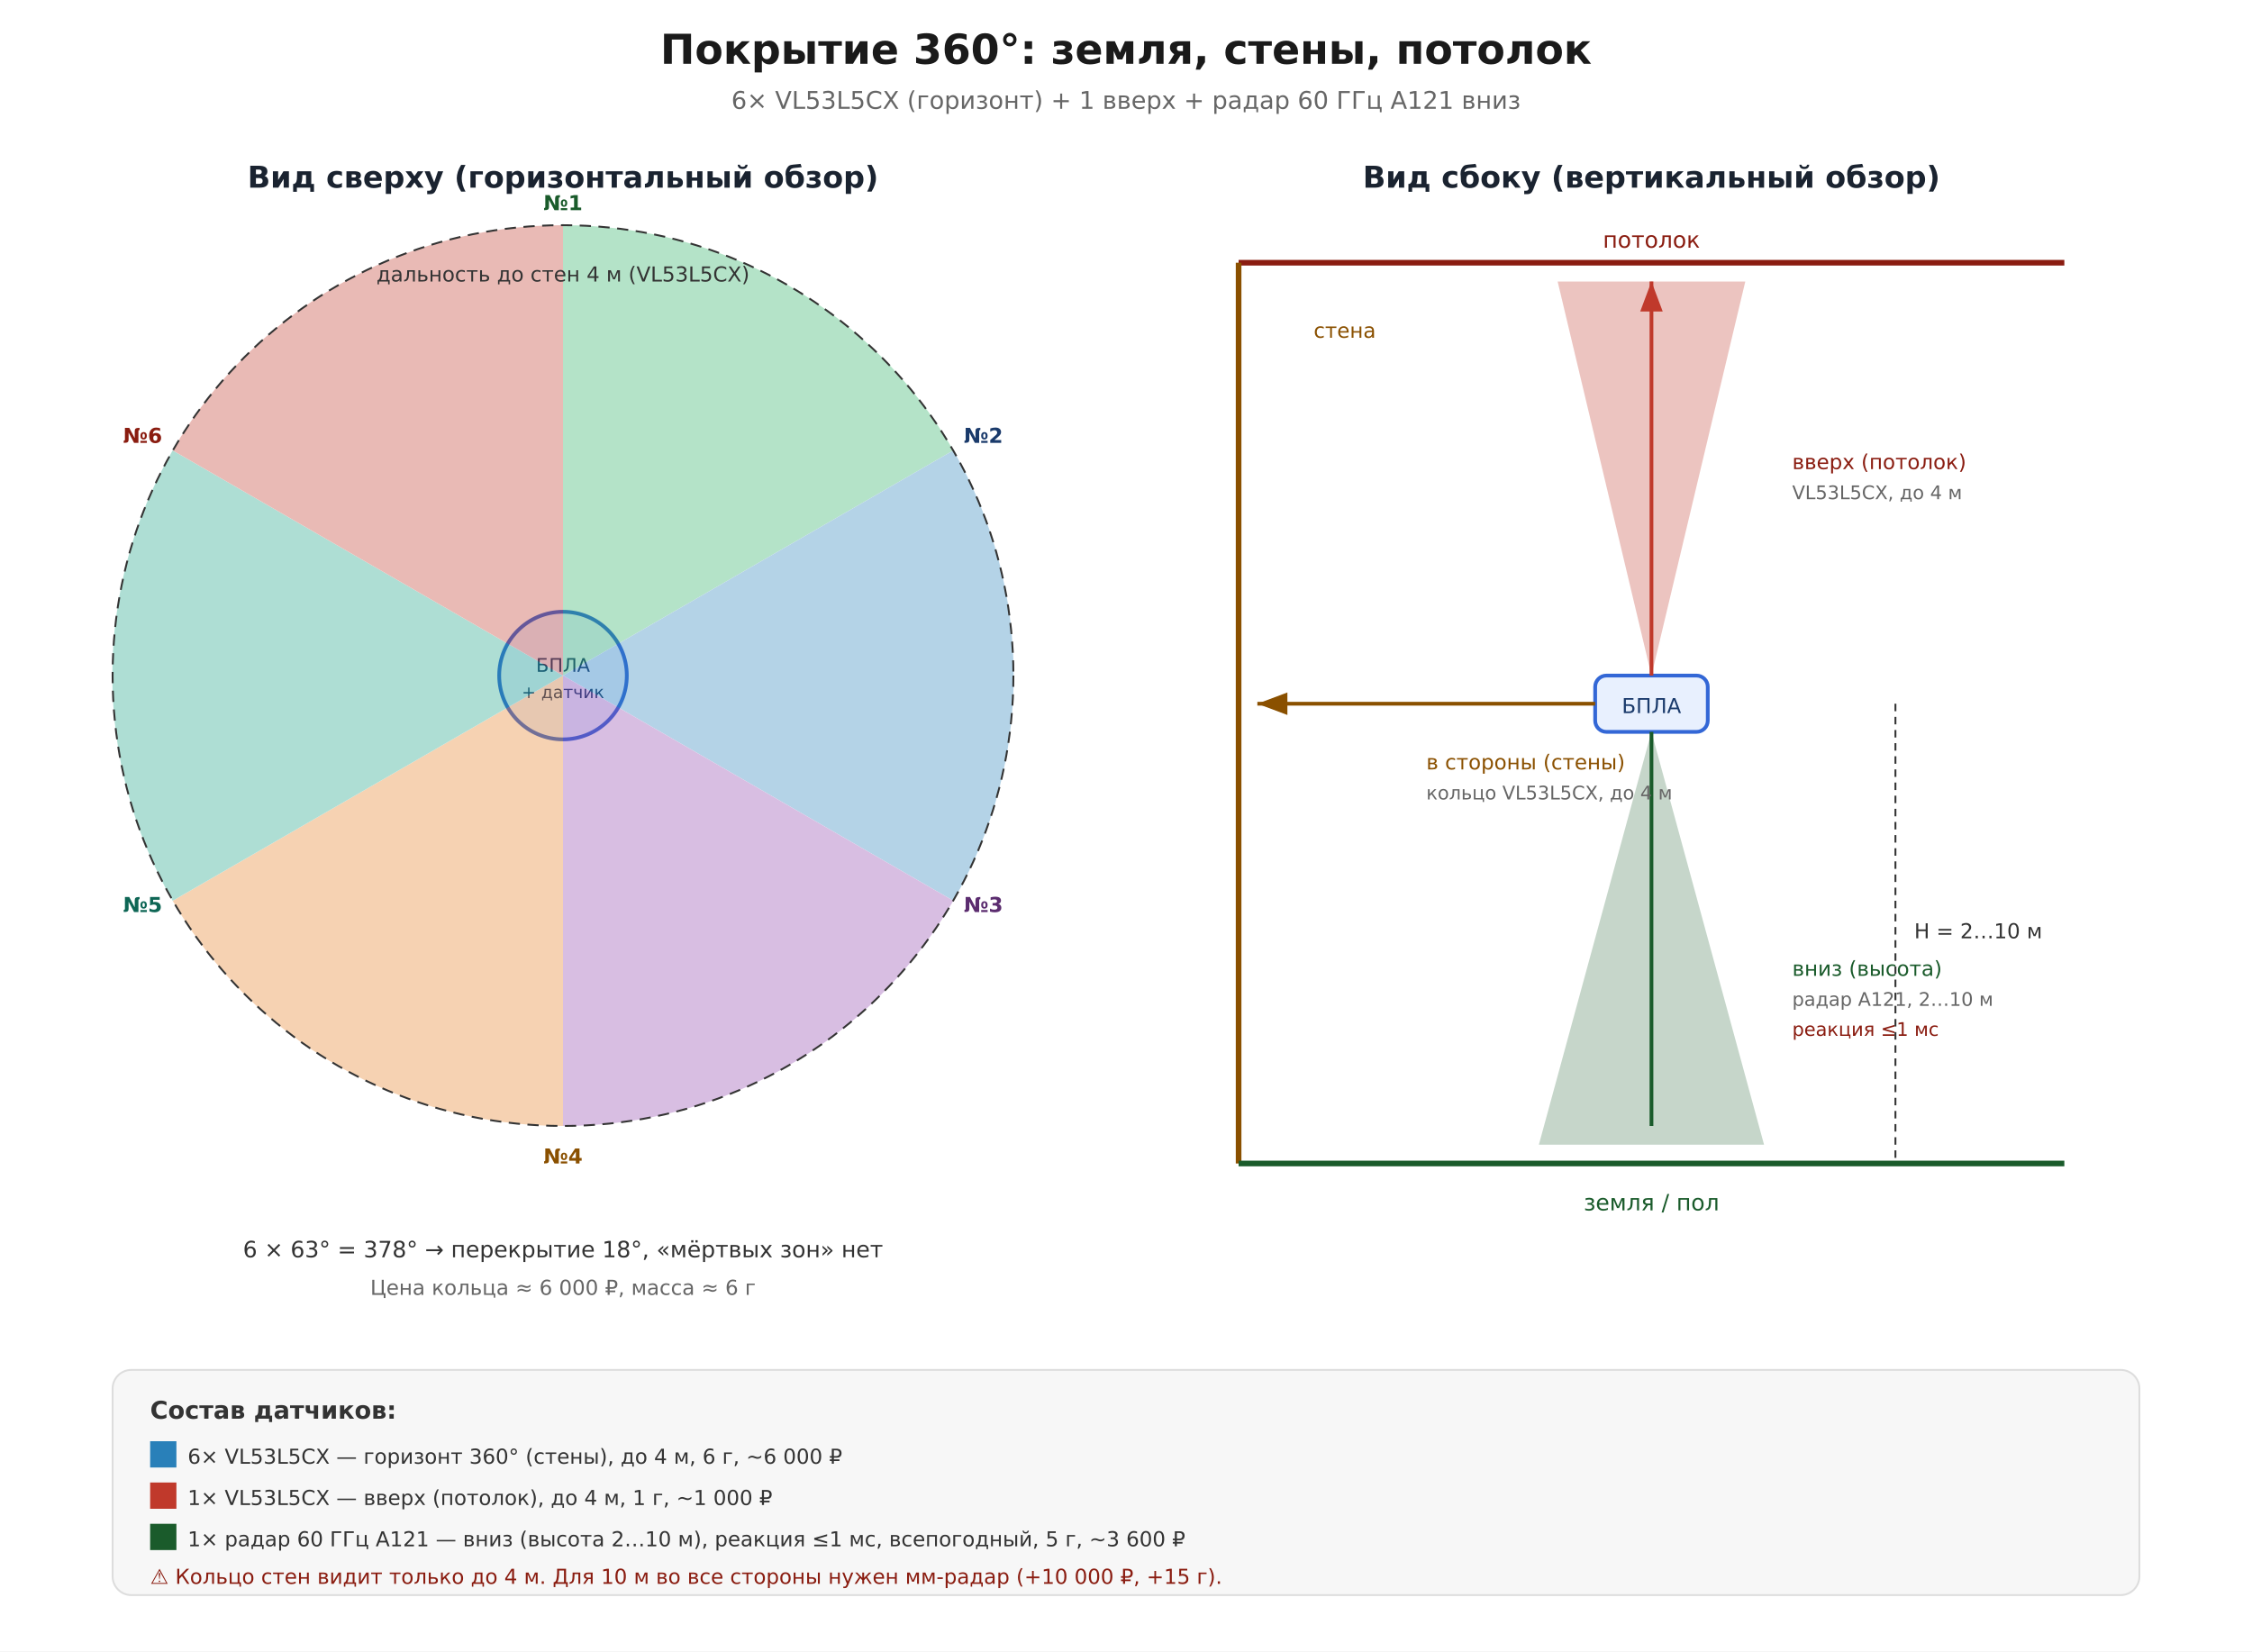
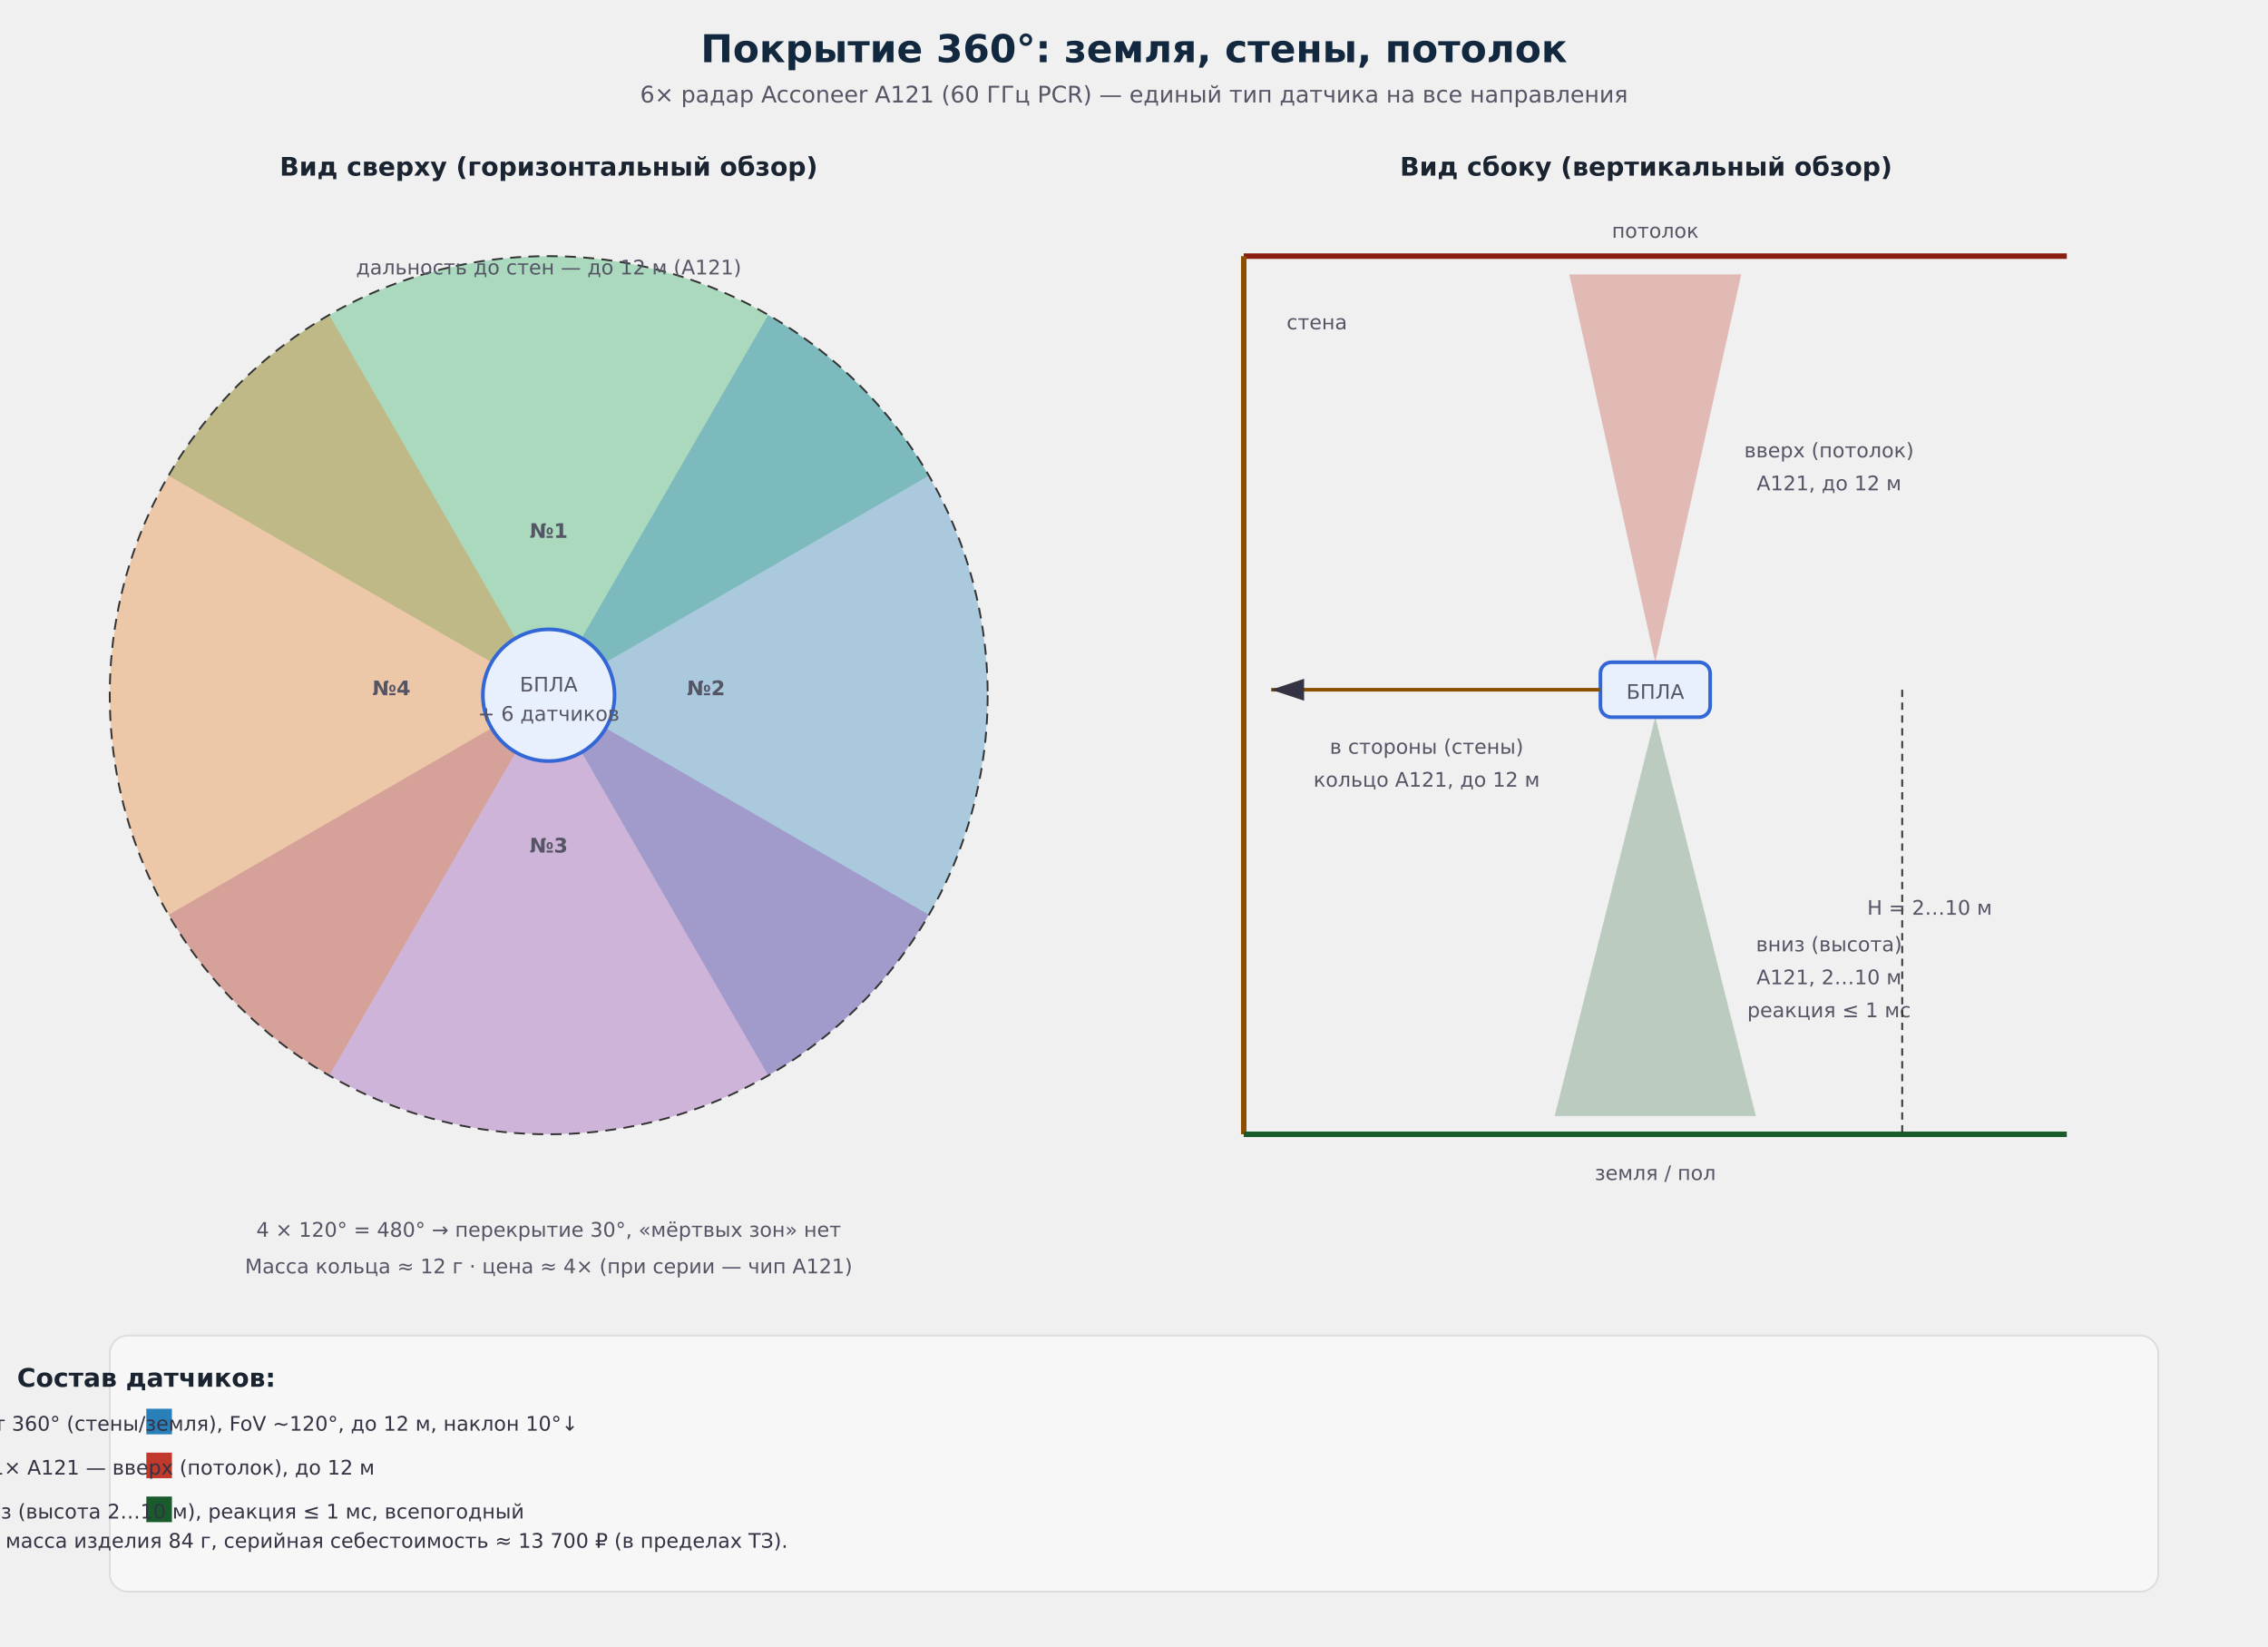
- <svg xmlns="http://www.w3.org/2000/svg" width="1200" height="880" viewBox="0 0 1200 880" font-family="DejaVu Sans, Arial, sans-serif">
-   <rect width="1200" height="880" fill="#ffffff" />
-   <text x="600" y="34" font-size="22" font-weight="bold" text-anchor="middle" fill="#1a1a1a">Покрытие 360°: земля, стены, потолок</text>
-   <text x="600" y="58" font-size="13" text-anchor="middle" fill="#666">6× VL53L5CX (горизонт) + 1 вверх + радар 60 ГГц A121 вниз</text>
-   <text x="300" y="100" font-size="16" font-weight="bold" text-anchor="middle" fill="#1a2330">Вид сверху (горизонтальный обзор)</text>
-   <circle cx="300" cy="360" r="34" fill="#e8f0fe" stroke="#3367d6" stroke-width="2" />
-   <text x="300" y="358" font-size="10" text-anchor="middle" fill="#1a3a6b">БПЛА</text>
-   <text x="300" y="372" font-size="9" text-anchor="middle" fill="#1a3a6b">+ датчик</text>
-   <g opacity="0.35">
-     <path d="M300,360 L300,120 A240,240 0 0 1 508,240 Z" fill="#27ae60" />
-     <path d="M300,360 L508,240 A240,240 0 0 1 508,480 Z" fill="#2980b9" />
-     <path d="M300,360 L508,480 A240,240 0 0 1 300,600 Z" fill="#8e44ad" />
-     <path d="M300,360 L300,600 A240,240 0 0 1 92,480 Z" fill="#e67e22" />
-     <path d="M300,360 L92,480 A240,240 0 0 1 92,240 Z" fill="#16a085" />
-     <path d="M300,360 L92,240 A240,240 0 0 1 300,120 Z" fill="#c0392b" />
-   </g>
-   <g font-size="11" font-weight="bold" text-anchor="middle">
-     <text x="300" y="112" fill="#1a5b2b">№1</text>
-     <text x="524" y="236" fill="#1a3a6b">№2</text>
-     <text x="524" y="486" fill="#5b2c6f">№3</text>
-     <text x="300" y="620" fill="#8a5000">№4</text>
-     <text x="76" y="486" fill="#0e6655">№5</text>
-     <text x="76" y="236" fill="#8a1c10">№6</text>
-   </g>
-   <circle cx="300" cy="360" r="240" fill="none" stroke="#333" stroke-width="1" stroke-dasharray="6 4" />
-   <text x="300" y="150" font-size="11" text-anchor="middle" fill="#333">дальность до стен 4 м (VL53L5CX)</text>
-   <text x="300" y="670" font-size="12" text-anchor="middle" fill="#333">6 × 63° = 378° → перекрытие 18°, «мёртвых зон» нет</text>
-   <text x="300" y="690" font-size="11" text-anchor="middle" fill="#666">Цена кольца ≈ 6 000 ₽, масса ≈ 6 г</text>
-   <text x="880" y="100" font-size="16" font-weight="bold" text-anchor="middle" fill="#1a2330">Вид сбоку (вертикальный обзор)</text>
-   <line x1="660" y1="140" x2="1100" y2="140" stroke="#8a1c10" stroke-width="3" />
-   <text x="880" y="132" font-size="12" text-anchor="middle" fill="#8a1c10">потолок</text>
-   <line x1="660" y1="140" x2="660" y2="620" stroke="#8a5000" stroke-width="3" />
-   <text x="700" y="180" font-size="11" fill="#8a5000">стена</text>
-   <line x1="660" y1="620" x2="1100" y2="620" stroke="#1a5b2b" stroke-width="3" />
-   <text x="880" y="645" font-size="12" text-anchor="middle" fill="#1a5b2b">земля / пол</text>
-   <rect x="850" y="360" width="60" height="30" rx="6" fill="#e8f0fe" stroke="#3367d6" stroke-width="2" />
-   <text x="880" y="380" font-size="11" text-anchor="middle" fill="#1a3a6b">БПЛА</text>
-   <path d="M880,360 L830,150 L930,150 Z" fill="#c0392b" opacity="0.3" />
-   <line x1="880" y1="360" x2="880" y2="150" stroke="#c0392b" stroke-width="2" marker-end="url(#a2)" />
-   <text x="955" y="250" font-size="11" fill="#8a1c10">вверх (потолок)</text>
-   <text x="955" y="266" font-size="10" fill="#666">VL53L5CX, до 4 м</text>
-   <path d="M880,390 L820,610 L940,610 Z" fill="#1a5b2b" opacity="0.25" />
-   <line x1="880" y1="390" x2="880" y2="600" stroke="#1a5b2b" stroke-width="2" />
-   <text x="955" y="520" font-size="11" fill="#1a5b2b">вниз (высота)</text>
-   <text x="955" y="536" font-size="10" fill="#666">радар A121, 2…10 м</text>
-   <text x="955" y="552" font-size="10" fill="#8a1c10">реакция ≤1 мс</text>
-   <line x1="850" y1="375" x2="670" y2="375" stroke="#8a5000" stroke-width="2" marker-end="url(#a3)" />
-   <text x="760" y="410" font-size="11" fill="#8a5000">в стороны (стены)</text>
-   <text x="760" y="426" font-size="10" fill="#666">кольцо VL53L5CX, до 4 м</text>
-   <line x1="1010" y1="375" x2="1010" y2="620" stroke="#333" stroke-width="1" stroke-dasharray="4 3" />
-   <text x="1020" y="500" font-size="11" fill="#333">H = 2…10 м</text>
+ <svg xmlns="http://www.w3.org/2000/svg" width="1240" height="900" viewBox="0 0 1240 900" font-family="DejaVu Sans, Arial, sans-serif">
  <defs>
-     <marker id="a2" markerWidth="10" markerHeight="10" refX="8" refY="3" orient="auto">
-       <path d="M0,0 L8,3 L0,6 z" fill="#c0392b" />
+     <marker id="arw" markerWidth="10" markerHeight="10" refX="9" refY="3" orient="auto">
+       <path d="M0,0 L9,3 L0,6 z" fill="#334" />
    </marker>
-     <marker id="a3" markerWidth="10" markerHeight="10" refX="8" refY="3" orient="auto">
-       <path d="M0,0 L8,3 L0,6 z" fill="#8a5000" />
-     </marker>
+     <style>
+       .box{fill:#eef4fb;stroke:#2b5f9e;stroke-width:2}
+       .box2{fill:#fdf1e6;stroke:#c07a2b;stroke-width:2}
+       .box3{fill:#eafaf0;stroke:#2f8f52;stroke-width:2}
+       .box4{fill:#fdeaea;stroke:#b33;stroke-width:2}
+       .t{font-size:14px;fill:#1a2330;text-anchor:middle;font-weight:bold}
+       .ts{font-size:11px;fill:#556;text-anchor:middle}
+       .wire{stroke:#334;stroke-width:2;fill:none;marker-end:url(#arw)}
+       .title{font-size:21px;font-weight:bold;fill:#12283f;text-anchor:middle}
+       .sub{font-size:12.5px;fill:#556;text-anchor:middle}
+       .lbl{font-size:11px;fill:#334;text-anchor:middle}
+     </style>
  </defs>
-   <rect x="60" y="730" width="1080" height="120" rx="10" fill="#f7f7f7" stroke="#ddd" />
-   <text x="80" y="756" font-size="13" font-weight="bold" fill="#333">Состав датчиков:</text>
-   <rect x="80" y="768" width="14" height="14" fill="#2980b9" />
-   <text x="100" y="780" font-size="11" fill="#333">6× VL53L5CX — горизонт 360° (стены), до 4 м, 6 г, ~6 000 ₽</text>
-   <rect x="80" y="790" width="14" height="14" fill="#c0392b" />
-   <text x="100" y="802" font-size="11" fill="#333">1× VL53L5CX — вверх (потолок), до 4 м, 1 г, ~1 000 ₽</text>
-   <rect x="80" y="812" width="14" height="14" fill="#1a5b2b" />
-   <text x="100" y="824" font-size="11" fill="#333">1× радар 60 ГГц A121 — вниз (высота 2…10 м), реакция ≤1 мс, всепогодный, 5 г, ~3 600 ₽</text>
-   <text x="80" y="844" font-size="11" fill="#8a1c10">⚠️ Кольцо стен видит только до 4 м. Для 10 м во все стороны нужен мм-радар (+10 000 ₽, +15 г).</text>
+   <text x="620" y="34" class="title">Покрытие 360°: земля, стены, потолок</text>
+   <text x="620" y="56" class="sub">6× радар Acconeer A121 (60 ГГц PCR) — единый тип датчика на все направления</text>
+   <text x="300" y="96" class="t" font-size="15">Вид сверху (горизонтальный обзор)</text>
+   <path d="M300.0,380.0 L92.2,260.0 A240,240 0 0 1 507.8,260.0 Z" fill="#27ae60" opacity="0.35" />
+   <path d="M300.0,380.0 L420.0,172.2 A240,240 0 0 1 420.0,587.8 Z" fill="#2980b9" opacity="0.35" />
+   <path d="M300.0,380.0 L507.8,500.0 A240,240 0 0 1 92.2,500.0 Z" fill="#8e44ad" opacity="0.35" />
+   <path d="M300.0,380.0 L180.0,587.8 A240,240 0 0 1 180.0,172.2 Z" fill="#e67e22" opacity="0.35" />
+   <circle cx="300" cy="380" r="36" fill="#e8f0fe" stroke="#3367d6" stroke-width="2" />
+   <text x="300" y="378" class="ts" font-size="10">БПЛА</text>
+   <text x="300" y="394" class="ts" font-size="9">+ 6 датчиков</text>
+   <text x="300.0" y="294.0" class="ts" font-weight="bold" font-size="12">№1</text>
+   <text x="386.0" y="380.0" class="ts" font-weight="bold" font-size="12">№2</text>
+   <text x="300.0" y="466.0" class="ts" font-weight="bold" font-size="12">№3</text>
+   <text x="214.0" y="380.0" class="ts" font-weight="bold" font-size="12">№4</text>
+   <circle cx="300" cy="380" r="240" fill="none" stroke="#333" stroke-width="1" stroke-dasharray="6 4" />
+   <text x="300" y="150" class="ts">дальность до стен — до 12 м (A121)</text>
+   <text x="300" y="676" class="ts">4 × 120° = 480° → перекрытие 30°, «мёртвых зон» нет</text>
+   <text x="300" y="696" class="ts">Масса кольца ≈ 12 г · цена ≈ 4× (при серии — чип A121)</text>
+   <text x="900" y="96" class="t" font-size="15">Вид сбоку (вертикальный обзор)</text>
+   <line x1="680" y1="140" x2="1130" y2="140" stroke="#8a1c10" stroke-width="3" />
+   <text x="905" y="130" class="ts" fill="#8a1c10">потолок</text>
+   <line x1="680" y1="140" x2="680" y2="620" stroke="#8a5000" stroke-width="3" />
+   <text x="720" y="180" class="ts" fill="#8a5000" text-anchor="start">стена</text>
+   <line x1="680" y1="620" x2="1130" y2="620" stroke="#1a5b2b" stroke-width="3" />
+   <text x="905" y="645" class="ts" fill="#1a5b2b">земля / пол</text>
+   <rect x="875" y="362" width="60" height="30" rx="6" fill="#e8f0fe" stroke="#3367d6" stroke-width="2" />
+   <text x="905" y="382" class="ts" font-size="11">БПЛА</text>
+   <path d="M905,362 L858,150 L952,150 Z" fill="#c0392b" opacity="0.3" />
+   <text x="1000" y="250" class="ts" fill="#8a1c10" text-anchor="start">вверх (потолок)</text>
+   <text x="1000" y="268" class="ts" fill="#666" text-anchor="start">A121, до 12 м</text>
+   <path d="M905,392 L850,610 L960,610 Z" fill="#1a5b2b" opacity="0.25" />
+   <text x="1000" y="520" class="ts" fill="#1a5b2b" text-anchor="start">вниз (высота)</text>
+   <text x="1000" y="538" class="ts" fill="#666" text-anchor="start">A121, 2…10 м</text>
+   <text x="1000" y="556" class="ts" fill="#8a1c10" text-anchor="start">реакция ≤ 1 мс</text>
+   <line x1="875" y1="377" x2="695" y2="377" stroke="#8a5000" stroke-width="2" marker-end="url(#arw)" />
+   <text x="780" y="412" class="ts" fill="#8a5000">в стороны (стены)</text>
+   <text x="780" y="430" class="ts" fill="#666">кольцо A121, до 12 м</text>
+   <line x1="1040" y1="377" x2="1040" y2="620" stroke="#333" stroke-width="1" stroke-dasharray="4 3" />
+   <text x="1055" y="500" class="ts" fill="#333" text-anchor="start">H = 2…10 м</text>
+   <rect x="60" y="730" width="1120" height="140" rx="10" fill="#f7f7f7" stroke="#ddd" />
+   <text x="80" y="758" class="t" text-anchor="start" font-size="13">Состав датчиков:</text>
+   <rect x="80" y="770" width="14" height="14" fill="#2980b9" />
+   <text x="100" y="782" class="lbl" text-anchor="start">4× A121 — горизонт 360° (стены/земля), FoV ~120°, до 12 м, наклон 10°↓</text>
+   <rect x="80" y="794" width="14" height="14" fill="#c0392b" />
+   <text x="100" y="806" class="lbl" text-anchor="start">1× A121 — вверх (потолок), до 12 м</text>
+   <rect x="80" y="818" width="14" height="14" fill="#1a5b2b" />
+   <text x="100" y="830" class="lbl" text-anchor="start">1× A121 — вниз (высота 2…10 м), реакция ≤ 1 мс, всепогодный</text>
+   <text x="80" y="846" class="lbl" text-anchor="start" font-size="11" fill="#8a1c10">⚠️ Все каналы — на одном типе датчика A121; масса изделия 84 г, серийная себестоимость ≈ 13 700 ₽ (в пределах ТЗ).</text>
</svg>
